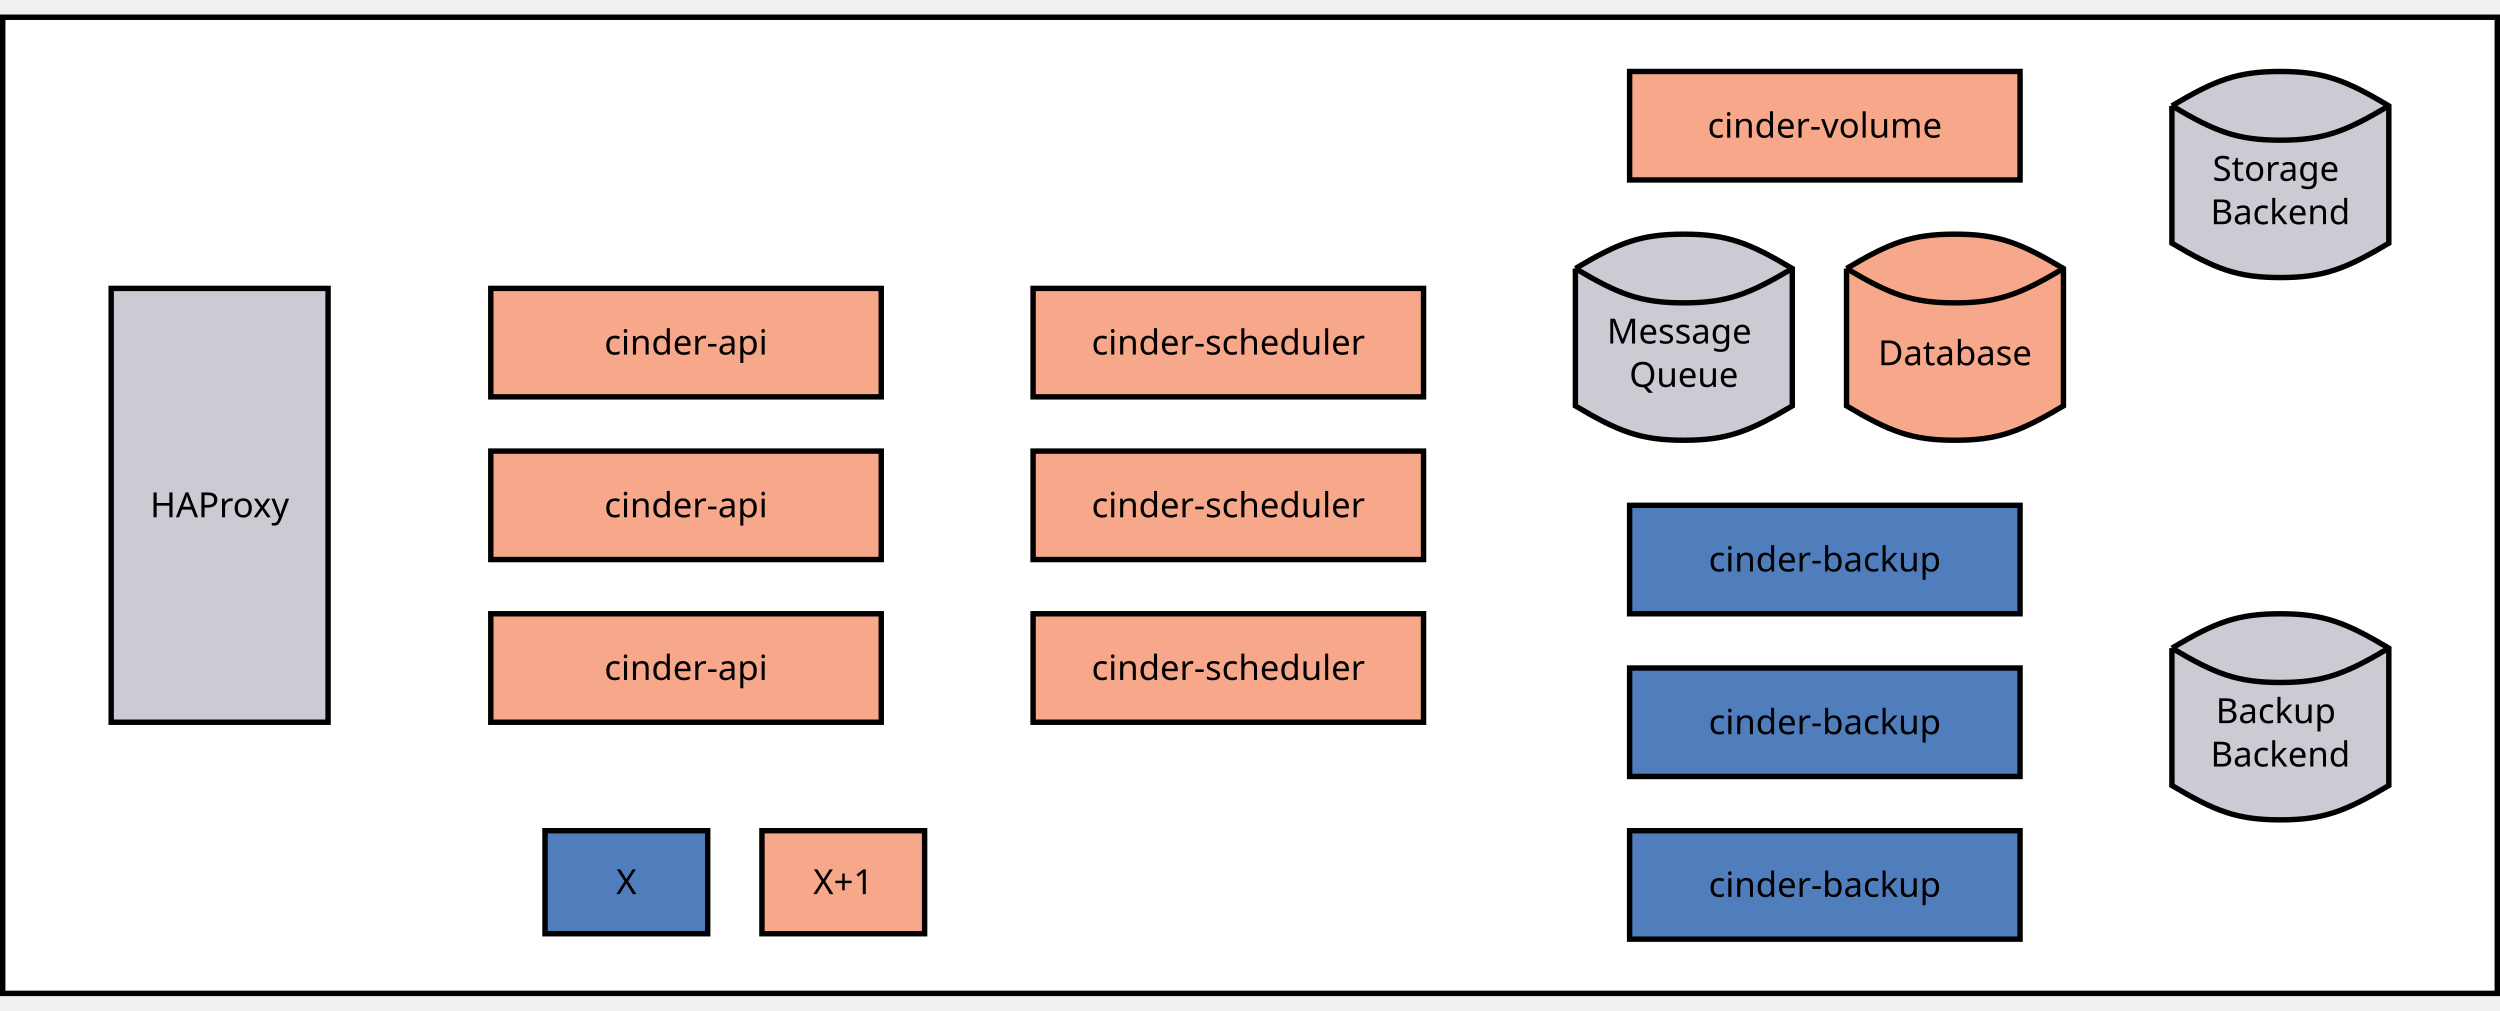
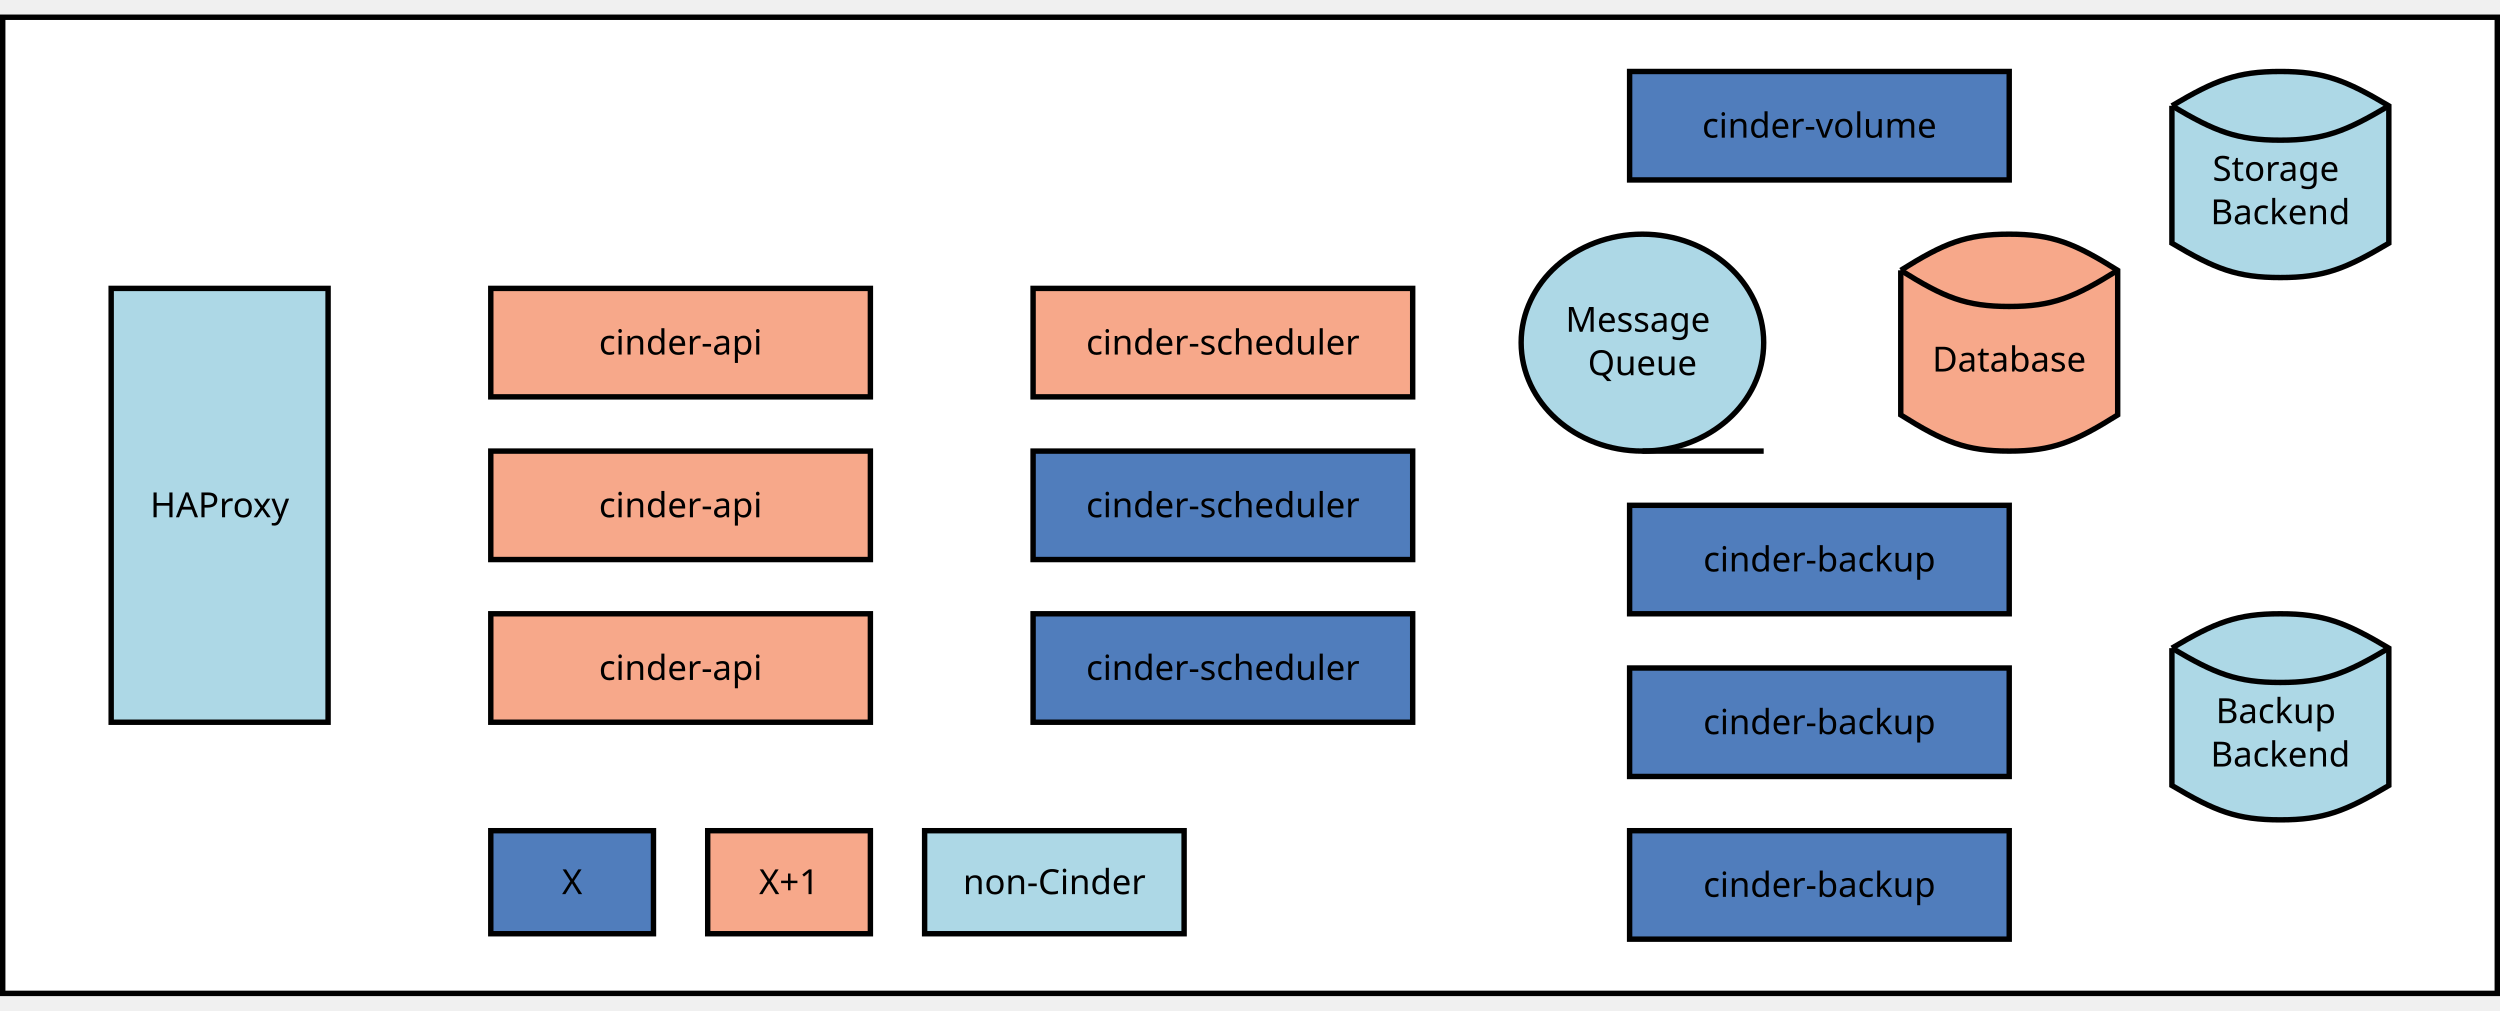
<svg xmlns="http://www.w3.org/2000/svg" width="47cm" height="19cm" viewBox="-61 -21 922 362">
  <g>
    <rect style="fill: #ffffff" x="-60" y="-20" width="920" height="360" />
    <rect style="fill: none; fill-opacity:0; stroke-width: 2; stroke: #000000" x="-60" y="-20" width="920" height="360" />
    <text font-size="12.8" style="fill: #000000;text-anchor:middle;font-family:sans-serif;font-style:normal;font-weight:normal" x="400" y="163.9">
      <tspan x="400" y="163.9" />
    </text>
  </g>
  <g>
-     <rect style="fill: #f7a88a" x="120" y="140" width="144" height="40" />
-     <rect style="fill: none; fill-opacity:0; stroke-width: 2; stroke: #000000" x="120" y="140" width="144" height="40" />
-     <text font-size="12.8" style="fill: #000000;text-anchor:middle;font-family:Montserrat;font-style:normal;font-weight:normal" x="192" y="164.4">
-       <tspan x="192" y="164.4">cinder-api</tspan>
+     <rect style="fill: #f7a88a" x="120" y="140" width="140" height="40" />
+     <rect style="fill: none; fill-opacity:0; stroke-width: 2; stroke: #000000" x="120" y="140" width="140" height="40" />
+     <text font-size="12.8" style="fill: #000000;text-anchor:middle;font-family:Montserrat;font-style:normal;font-weight:normal" x="190" y="164.4">
+       <tspan x="190" y="164.4">cinder-api</tspan>
    </text>
  </g>
  <g>
-     <rect style="fill: #f7a88a" x="320" y="140" width="144" height="40" />
-     <rect style="fill: none; fill-opacity:0; stroke-width: 2; stroke: #000000" x="320" y="140" width="144" height="40" />
-     <text font-size="12.8" style="fill: #000000;text-anchor:middle;font-family:Montserrat;font-style:normal;font-weight:normal" x="392" y="164.4">
-       <tspan x="392" y="164.4">cinder-scheduler</tspan>
+     <rect style="fill: #507dbc" x="320" y="140" width="140" height="40" />
+     <rect style="fill: none; fill-opacity:0; stroke-width: 2; stroke: #000000" x="320" y="140" width="140" height="40" />
+     <text font-size="12.8" style="fill: #000000;text-anchor:middle;font-family:Montserrat;font-style:normal;font-weight:normal" x="390" y="164.4">
+       <tspan x="390" y="164.4">cinder-scheduler</tspan>
    </text>
  </g>
  <g>
-     <rect style="fill: #f7a88a" x="540" y="0" width="144" height="40" />
-     <rect style="fill: none; fill-opacity:0; stroke-width: 2; stroke: #000000" x="540" y="0" width="144" height="40" />
-     <text font-size="12.8" style="fill: #000000;text-anchor:middle;font-family:Montserrat;font-style:normal;font-weight:normal" x="612" y="24.4">
-       <tspan x="612" y="24.4">cinder-volume</tspan>
+     <rect style="fill: #507dbc" x="540" y="0" width="140" height="40" />
+     <rect style="fill: none; fill-opacity:0; stroke-width: 2; stroke: #000000" x="540" y="0" width="140" height="40" />
+     <text font-size="12.8" style="fill: #000000;text-anchor:middle;font-family:Montserrat;font-style:normal;font-weight:normal" x="610" y="24.4">
+       <tspan x="610" y="24.4">cinder-volume</tspan>
    </text>
  </g>
  <g>
-     <path style="fill: #cccbd3" d="M 740 12.667 C 756,3.167 764,0 780,0 C 796,0 804,3.167 820,12.667 L 820,63.333 C 804,72.833 796,76 780,76 C 764,76 756,72.833 740,63.333 L 740,12.667z" />
+     <path style="fill: #add8e6" d="M 740 12.667 C 756,3.167 764,0 780,0 C 796,0 804,3.167 820,12.667 L 820,63.333 C 804,72.833 796,76 780,76 C 764,76 756,72.833 740,63.333 L 740,12.667z" />
    <path style="fill: none; fill-opacity:0; stroke-width: 2; stroke: #000000" d="M 740 12.667 C 756,3.167 764,0 780,0 C 796,0 804,3.167 820,12.667 L 820,63.333 C 804,72.833 796,76 780,76 C 764,76 756,72.833 740,63.333 L 740,12.667" />
    <path style="fill: none; fill-opacity:0; stroke-width: 2; stroke: #000000" d="M 740 12.667 C 756,22.167 764,25.333 780,25.333 C 796,25.333 804,22.167 820,12.667" />
    <text font-size="12.8" style="fill: #000000;text-anchor:middle;font-family:Montserrat;font-style:normal;font-weight:normal" x="780" y="40.333">
      <tspan x="780" y="40.333">Storage</tspan>
      <tspan x="780" y="56.333">Backend</tspan>
    </text>
  </g>
  <g>
-     <rect style="fill: #507dbc" x="540" y="280" width="144" height="40" />
-     <rect style="fill: none; fill-opacity:0; stroke-width: 2; stroke: #000000" x="540" y="280" width="144" height="40" />
-     <text font-size="12.8" style="fill: #000000;text-anchor:middle;font-family:Montserrat;font-style:normal;font-weight:normal" x="612" y="304.4">
-       <tspan x="612" y="304.4">cinder-backup</tspan>
+     <rect style="fill: #507dbc" x="540" y="280" width="140" height="40" />
+     <rect style="fill: none; fill-opacity:0; stroke-width: 2; stroke: #000000" x="540" y="280" width="140" height="40" />
+     <text font-size="12.8" style="fill: #000000;text-anchor:middle;font-family:Montserrat;font-style:normal;font-weight:normal" x="610" y="304.4">
+       <tspan x="610" y="304.4">cinder-backup</tspan>
    </text>
  </g>
  <g>
-     <rect style="fill: #507dbc" x="540" y="220" width="144" height="40" />
-     <rect style="fill: none; fill-opacity:0; stroke-width: 2; stroke: #000000" x="540" y="220" width="144" height="40" />
-     <text font-size="12.8" style="fill: #000000;text-anchor:middle;font-family:Montserrat;font-style:normal;font-weight:normal" x="612" y="244.4">
-       <tspan x="612" y="244.4">cinder-backup</tspan>
+     <rect style="fill: #507dbc" x="540" y="220" width="140" height="40" />
+     <rect style="fill: none; fill-opacity:0; stroke-width: 2; stroke: #000000" x="540" y="220" width="140" height="40" />
+     <text font-size="12.8" style="fill: #000000;text-anchor:middle;font-family:Montserrat;font-style:normal;font-weight:normal" x="610" y="244.4">
+       <tspan x="610" y="244.4">cinder-backup</tspan>
    </text>
  </g>
  <g>
-     <path style="fill: #cccbd3" d="M 740 212.667 C 756,203.167 764,200 780,200 C 796,200 804,203.167 820,212.667 L 820,263.333 C 804,272.833 796,276 780,276 C 764,276 756,272.833 740,263.333 L 740,212.667z" />
+     <path style="fill: #add8e6" d="M 740 212.667 C 756,203.167 764,200 780,200 C 796,200 804,203.167 820,212.667 L 820,263.333 C 804,272.833 796,276 780,276 C 764,276 756,272.833 740,263.333 L 740,212.667z" />
    <path style="fill: none; fill-opacity:0; stroke-width: 2; stroke: #000000" d="M 740 212.667 C 756,203.167 764,200 780,200 C 796,200 804,203.167 820,212.667 L 820,263.333 C 804,272.833 796,276 780,276 C 764,276 756,272.833 740,263.333 L 740,212.667" />
    <path style="fill: none; fill-opacity:0; stroke-width: 2; stroke: #000000" d="M 740 212.667 C 756,222.167 764,225.333 780,225.333 C 796,225.333 804,222.167 820,212.667" />
    <text font-size="12.8" style="fill: #000000;text-anchor:middle;font-family:Montserrat;font-style:normal;font-weight:normal" x="780" y="240.333">
      <tspan x="780" y="240.333">Backup</tspan>
      <tspan x="780" y="256.333">Backend</tspan>
    </text>
  </g>
  <g>
-     <rect style="fill: #f7a88a" x="320" y="80" width="144" height="40" />
-     <rect style="fill: none; fill-opacity:0; stroke-width: 2; stroke: #000000" x="320" y="80" width="144" height="40" />
-     <text font-size="12.8" style="fill: #000000;text-anchor:middle;font-family:Montserrat;font-style:normal;font-weight:normal" x="392" y="104.4">
-       <tspan x="392" y="104.4">cinder-scheduler</tspan>
+     <rect style="fill: #f7a88a" x="320" y="80" width="140" height="40" />
+     <rect style="fill: none; fill-opacity:0; stroke-width: 2; stroke: #000000" x="320" y="80" width="140" height="40" />
+     <text font-size="12.8" style="fill: #000000;text-anchor:middle;font-family:Montserrat;font-style:normal;font-weight:normal" x="390" y="104.4">
+       <tspan x="390" y="104.4">cinder-scheduler</tspan>
    </text>
  </g>
  <g>
-     <rect style="fill: #f7a88a" x="320" y="200" width="144" height="40" />
-     <rect style="fill: none; fill-opacity:0; stroke-width: 2; stroke: #000000" x="320" y="200" width="144" height="40" />
-     <text font-size="12.8" style="fill: #000000;text-anchor:middle;font-family:Montserrat;font-style:normal;font-weight:normal" x="392" y="224.4">
-       <tspan x="392" y="224.4">cinder-scheduler</tspan>
+     <rect style="fill: #507dbc" x="320" y="200" width="140" height="40" />
+     <rect style="fill: none; fill-opacity:0; stroke-width: 2; stroke: #000000" x="320" y="200" width="140" height="40" />
+     <text font-size="12.8" style="fill: #000000;text-anchor:middle;font-family:Montserrat;font-style:normal;font-weight:normal" x="390" y="224.4">
+       <tspan x="390" y="224.4">cinder-scheduler</tspan>
    </text>
  </g>
  <g>
-     <rect style="fill: #cccbd3" x="-20" y="80" width="80" height="160" />
+     <rect style="fill: #add8e6" x="-20" y="80" width="80" height="160" />
    <rect style="fill: none; fill-opacity:0; stroke-width: 2; stroke: #000000" x="-20" y="80" width="80" height="160" />
    <text font-size="12.8" style="fill: #000000;text-anchor:middle;font-family:Montserrat;font-style:normal;font-weight:normal" x="20" y="164.4">
      <tspan x="20" y="164.4">HAProxy</tspan>
    </text>
  </g>
  <g>
-     <rect style="fill: #f7a88a" x="120" y="80" width="144" height="40" />
-     <rect style="fill: none; fill-opacity:0; stroke-width: 2; stroke: #000000" x="120" y="80" width="144" height="40" />
-     <text font-size="12.8" style="fill: #000000;text-anchor:middle;font-family:Montserrat;font-style:normal;font-weight:normal" x="192" y="104.4">
-       <tspan x="192" y="104.4">cinder-api</tspan>
+     <rect style="fill: #f7a88a" x="120" y="200" width="140" height="40" />
+     <rect style="fill: none; fill-opacity:0; stroke-width: 2; stroke: #000000" x="120" y="200" width="140" height="40" />
+     <text font-size="12.8" style="fill: #000000;text-anchor:middle;font-family:Montserrat;font-style:normal;font-weight:normal" x="190" y="224.4">
+       <tspan x="190" y="224.4">cinder-api</tspan>
    </text>
  </g>
  <g>
-     <rect style="fill: #f7a88a" x="120" y="200" width="144" height="40" />
-     <rect style="fill: none; fill-opacity:0; stroke-width: 2; stroke: #000000" x="120" y="200" width="144" height="40" />
-     <text font-size="12.8" style="fill: #000000;text-anchor:middle;font-family:Montserrat;font-style:normal;font-weight:normal" x="192" y="224.4">
-       <tspan x="192" y="224.4">cinder-api</tspan>
+     <path style="fill: #f7a88a" d="M 640 73.333 C 656,63.333 664,60 680,60 C 696,60 704,63.333 720,73.333 L 720,126.667 C 704,136.667 696,140 680,140 C 664,140 656,136.667 640,126.667 L 640,73.333z" />
+     <path style="fill: none; fill-opacity:0; stroke-width: 2; stroke: #000000" d="M 640 73.333 C 656,63.333 664,60 680,60 C 696,60 704,63.333 720,73.333 L 720,126.667 C 704,136.667 696,140 680,140 C 664,140 656,136.667 640,126.667 L 640,73.333" />
+     <path style="fill: none; fill-opacity:0; stroke-width: 2; stroke: #000000" d="M 640 73.333 C 656,83.333 664,86.667 680,86.667 C 696,86.667 704,83.333 720,73.333" />
+     <text font-size="12.8" style="fill: #000000;text-anchor:middle;font-family:Montserrat;font-style:normal;font-weight:normal" x="680" y="110.667">
+       <tspan x="680" y="110.667">Database</tspan>
    </text>
  </g>
  <g>
-     <path style="fill: #cccbd3" d="M 520 72.667 C 536,63.167 544,60 560,60 C 576,60 584,63.167 600,72.667 L 600,123.333 C 584,132.833 576,136 560,136 C 544,136 536,132.833 520,123.333 L 520,72.667z" />
-     <path style="fill: none; fill-opacity:0; stroke-width: 2; stroke: #000000" d="M 520 72.667 C 536,63.167 544,60 560,60 C 576,60 584,63.167 600,72.667 L 600,123.333 C 584,132.833 576,136 560,136 C 544,136 536,132.833 520,123.333 L 520,72.667" />
-     <path style="fill: none; fill-opacity:0; stroke-width: 2; stroke: #000000" d="M 520 72.667 C 536,82.167 544,85.333 560,85.333 C 576,85.333 584,82.167 600,72.667" />
-     <text font-size="12.8" style="fill: #000000;text-anchor:middle;font-family:Montserrat;font-style:normal;font-weight:normal" x="560" y="100.333">
-       <tspan x="560" y="100.333">Message</tspan>
-       <tspan x="560" y="116.333">Queue</tspan>
+     <rect style="fill: #507dbc" x="120" y="280" width="60" height="38" />
+     <rect style="fill: none; fill-opacity:0; stroke-width: 2; stroke: #000000" x="120" y="280" width="60" height="38" />
+     <text font-size="12.8" style="fill: #000000;text-anchor:middle;font-family:Montserrat;font-style:normal;font-weight:normal" x="150" y="303.4">
+       <tspan x="150" y="303.4">X</tspan>
    </text>
  </g>
  <g>
-     <path style="fill: #f7a88a" d="M 620 72.667 C 636,63.167 644,60 660,60 C 676,60 684,63.167 700,72.667 L 700,123.333 C 684,132.833 676,136 660,136 C 644,136 636,132.833 620,123.333 L 620,72.667z" />
-     <path style="fill: none; fill-opacity:0; stroke-width: 2; stroke: #000000" d="M 620 72.667 C 636,63.167 644,60 660,60 C 676,60 684,63.167 700,72.667 L 700,123.333 C 684,132.833 676,136 660,136 C 644,136 636,132.833 620,123.333 L 620,72.667" />
-     <path style="fill: none; fill-opacity:0; stroke-width: 2; stroke: #000000" d="M 620 72.667 C 636,82.167 644,85.333 660,85.333 C 676,85.333 684,82.167 700,72.667" />
-     <text font-size="12.8" style="fill: #000000;text-anchor:middle;font-family:Montserrat;font-style:normal;font-weight:normal" x="660" y="108.333">
-       <tspan x="660" y="108.333">Database</tspan>
+     <rect style="fill: #f7a88a" x="200" y="280" width="60" height="38" />
+     <rect style="fill: none; fill-opacity:0; stroke-width: 2; stroke: #000000" x="200" y="280" width="60" height="38" />
+     <text font-size="12.8" style="fill: #000000;text-anchor:middle;font-family:Montserrat;font-style:normal;font-weight:normal" x="230" y="303.4">
+       <tspan x="230" y="303.4">X+1</tspan>
+     </text>
+   </g>
+   <text font-size="12.8" style="fill: #000000;text-anchor:start;font-family:sans-serif;font-style:normal;font-weight:normal" x="150" y="299">
+     <tspan x="150" y="299" />
+   </text>
+   <text font-size="12.8" style="fill: #000000;text-anchor:start;font-family:sans-serif;font-style:normal;font-weight:normal" x="230" y="299">
+     <tspan x="230" y="299" />
+   </text>
+   <g>
+     <rect style="fill: #507dbc" x="540" y="160" width="140" height="40" />
+     <rect style="fill: none; fill-opacity:0; stroke-width: 2; stroke: #000000" x="540" y="160" width="140" height="40" />
+     <text font-size="12.8" style="fill: #000000;text-anchor:middle;font-family:Montserrat;font-style:normal;font-weight:normal" x="610" y="184.4">
+       <tspan x="610" y="184.4">cinder-backup</tspan>
+     </text>
+   </g>
+   <text font-size="12.8" style="fill: #000000;text-anchor:start;font-family:sans-serif;font-style:normal;font-weight:normal" x="398.178" y="14.542">
+     <tspan x="398.178" y="14.542" />
+   </text>
+   <g>
+     <rect style="fill: #f7a88a" x="120" y="80" width="140" height="40" />
+     <rect style="fill: none; fill-opacity:0; stroke-width: 2; stroke: #000000" x="120" y="80" width="140" height="40" />
+     <text font-size="12.8" style="fill: #000000;text-anchor:middle;font-family:Montserrat;font-style:normal;font-weight:normal" x="190" y="104.4">
+       <tspan x="190" y="104.4">cinder-api</tspan>
    </text>
  </g>
  <g>
-     <rect style="fill: #507dbc" x="140" y="280" width="60" height="38" />
-     <rect style="fill: none; fill-opacity:0; stroke-width: 2; stroke: #000000" x="140" y="280" width="60" height="38" />
-     <text font-size="12.8" style="fill: #000000;text-anchor:middle;font-family:Montserrat;font-style:normal;font-weight:normal" x="170" y="303.4">
-       <tspan x="170" y="303.4">X</tspan>
+     <ellipse style="fill: #add8e6" cx="544.725" cy="100" rx="44.725" ry="40" />
+     <ellipse style="fill: none; fill-opacity:0; stroke-width: 2; stroke: #000000" cx="544.725" cy="100" rx="44.725" ry="40" />
+     <line style="fill: none; fill-opacity:0; stroke-width: 2; stroke: #000000" x1="544.725" y1="140" x2="589.45" y2="140" />
+     <text font-size="12.8" style="fill: #000000;text-anchor:middle;font-family:Montserrat;font-style:normal;font-weight:normal" x="544.725" y="96">
+       <tspan x="544.725" y="96">Message</tspan>
+       <tspan x="544.725" y="112">Queue</tspan>
    </text>
  </g>
-   <g>
-     <rect style="fill: #f7a88a" x="220" y="280" width="60" height="38" />
-     <rect style="fill: none; fill-opacity:0; stroke-width: 2; stroke: #000000" x="220" y="280" width="60" height="38" />
-     <text font-size="12.8" style="fill: #000000;text-anchor:middle;font-family:Montserrat;font-style:normal;font-weight:normal" x="250" y="303.4">
-       <tspan x="250" y="303.4">X+1</tspan>
-     </text>
-   </g>
-   <text font-size="12.8" style="fill: #000000;text-anchor:start;font-family:sans-serif;font-style:normal;font-weight:normal" x="170" y="299">
-     <tspan x="170" y="299" />
-   </text>
-   <text font-size="12.8" style="fill: #000000;text-anchor:start;font-family:sans-serif;font-style:normal;font-weight:normal" x="250" y="299">
-     <tspan x="250" y="299" />
+   <text font-size="12.8" style="fill: #000000;text-anchor:start;font-family:sans-serif;font-style:normal;font-weight:normal" x="544.725" y="108">
+     <tspan x="544.725" y="108" />
  </text>
  <g>
-     <rect style="fill: #507dbc" x="540" y="160" width="144" height="40" />
-     <rect style="fill: none; fill-opacity:0; stroke-width: 2; stroke: #000000" x="540" y="160" width="144" height="40" />
-     <text font-size="12.8" style="fill: #000000;text-anchor:middle;font-family:Montserrat;font-style:normal;font-weight:normal" x="612" y="184.4">
-       <tspan x="612" y="184.4">cinder-backup</tspan>
+     <rect style="fill: #add8e6" x="280" y="280" width="95.7" height="38" />
+     <rect style="fill: none; fill-opacity:0; stroke-width: 2; stroke: #000000" x="280" y="280" width="95.7" height="38" />
+     <text font-size="12.8" style="fill: #000000;text-anchor:middle;font-family:Montserrat;font-style:normal;font-weight:normal" x="327.85" y="303.4">
+       <tspan x="327.85" y="303.4">non-Cinder</tspan>
    </text>
  </g>
</svg>
